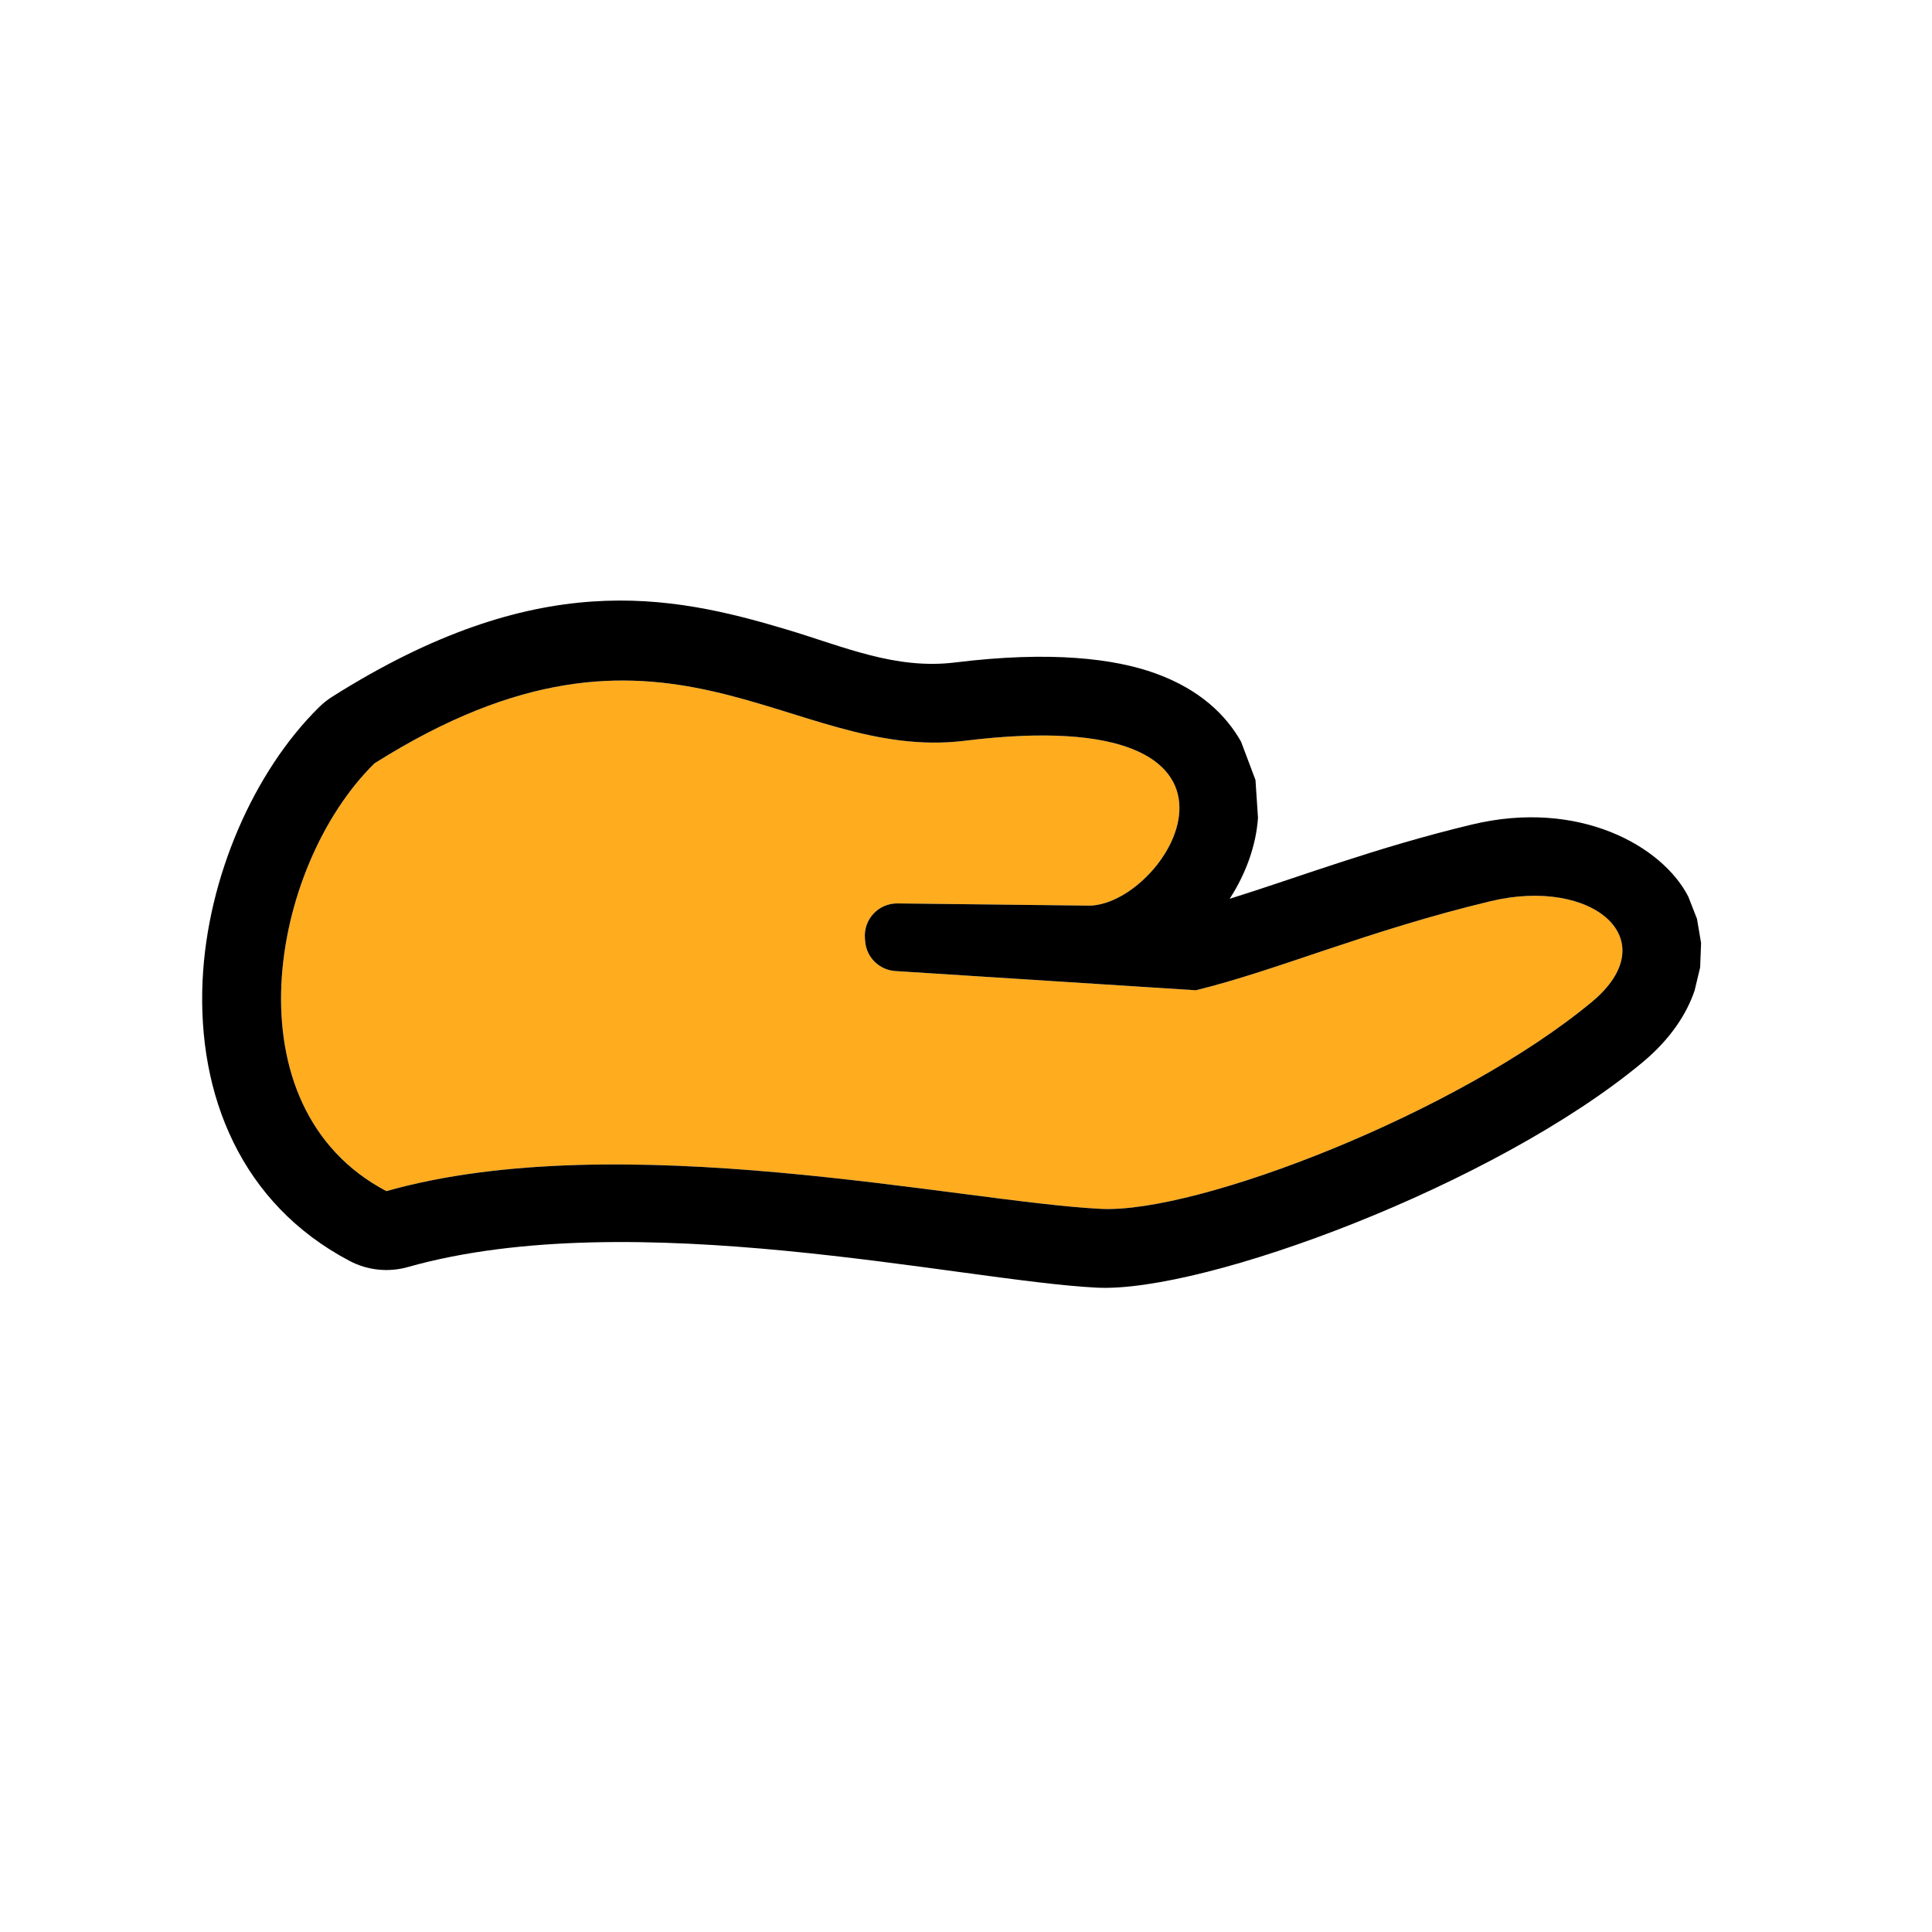
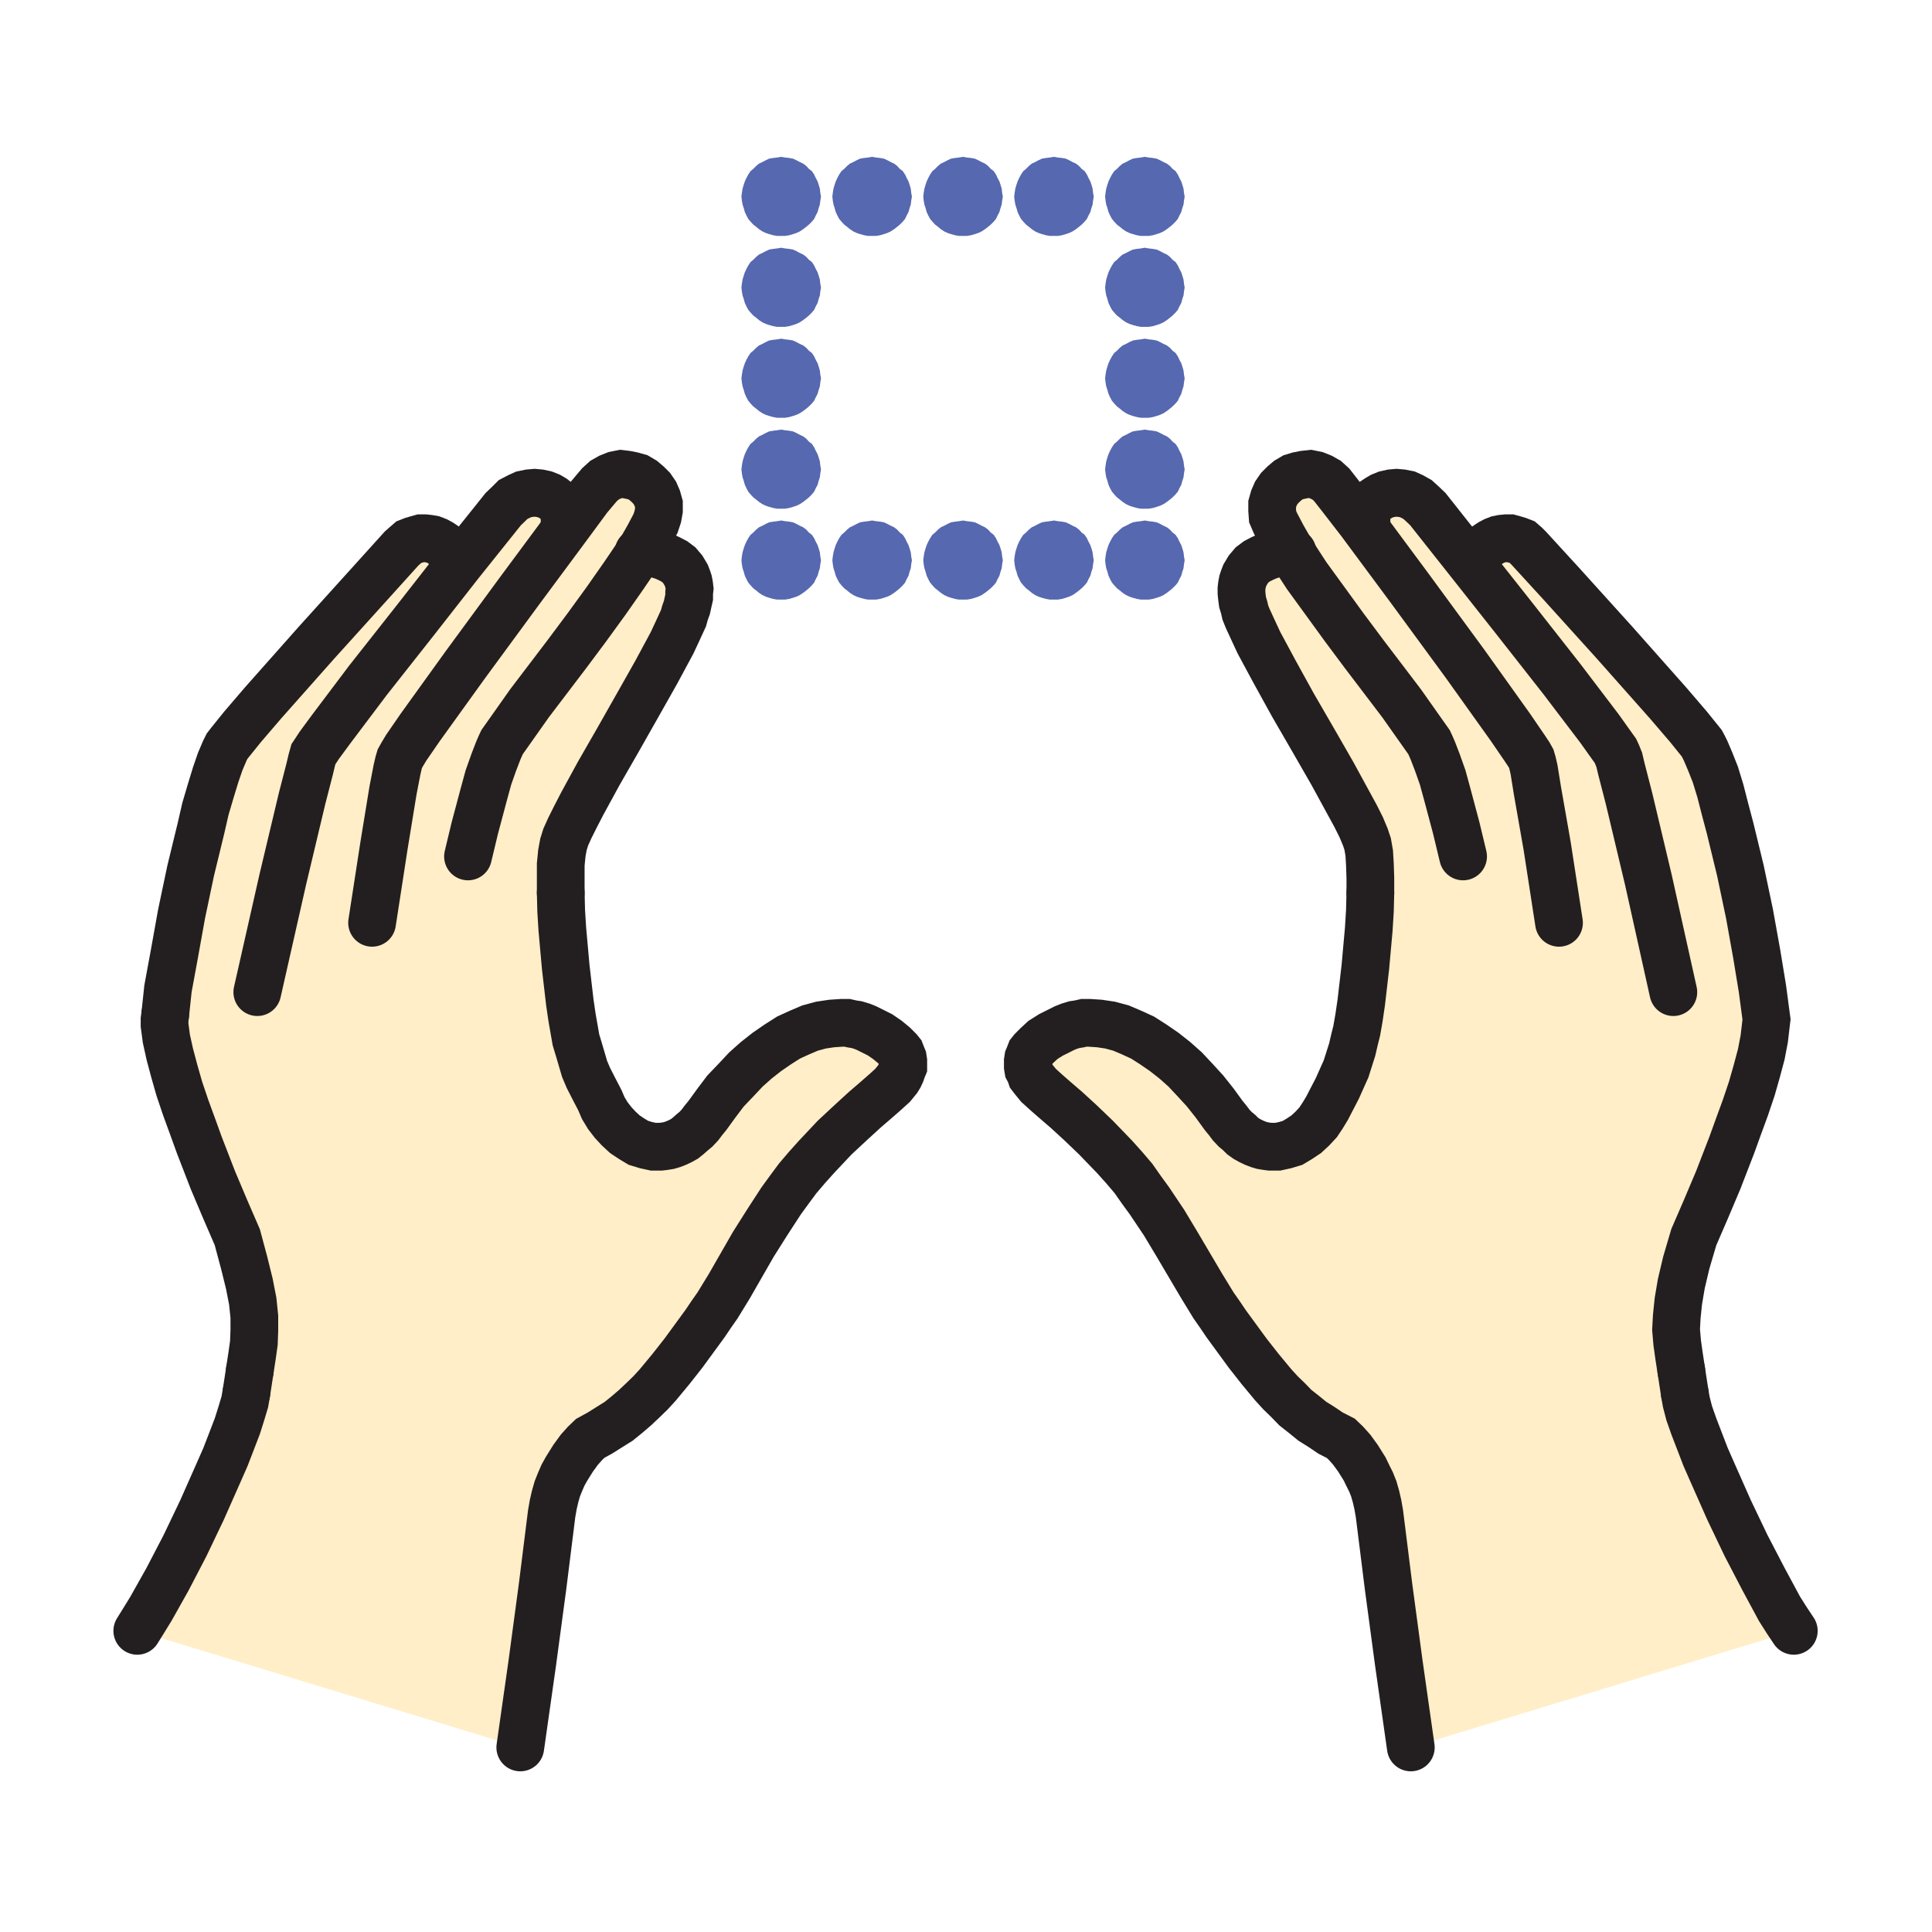
- <svg xmlns="http://www.w3.org/2000/svg" width="100%" height="100%" viewBox="0 0 500 500" version="1.1" xml:space="preserve" style="fill-rule:evenodd;clip-rule:evenodd;stroke-linejoin:round;stroke-miterlimit:2;">
-   <g transform="matrix(1,0,0,1,-14822,-1112.37)">
-     <g id="Want" transform="matrix(0.21125,0,0,0.21125,14822,1112.37)">
-       <rect x="0" y="0" width="2362.2" height="2362.2" style="fill:none;" />
-       <g transform="matrix(4.73373,0,0,4.73373,-213.486,-4.9365)">
-         <path d="M145.095,309.307C205.705,292.189 293.498,312.057 329.967,313.895C355.124,315.164 422.632,288.958 457.085,260.322C476.435,244.238 457.361,227.925 430.862,234.27C399.179,241.855 375.474,252.226 354.581,257.322C354.581,257.322 297.349,253.659 276.805,252.344C272.654,252.079 269.33,248.802 269.004,244.656C268.983,244.394 268.962,244.129 268.941,243.864C268.757,241.522 269.567,239.211 271.172,237.495C272.778,235.78 275.031,234.819 277.38,234.848C296.425,235.076 327.29,235.422 327.29,235.422C348.018,234.558 378.841,182.378 294.809,192.748C248.861,198.418 217.45,150.961 142.007,198.601C114.87,225.287 103.882,287.619 145.095,309.307Z" style="fill:rgb(255,172,31);" />
-         <path d="M363.334,233.652C380.974,228.152 401.048,220.414 426.108,214.414C453.71,207.805 475.336,219.97 482.033,233.099L484.277,238.845L485.337,245.087L485.095,251.415L483.65,257.436C481.641,263.308 477.581,269.834 470.135,276.023C431.986,307.732 356.794,335.691 328.939,334.286C293.762,332.513 209.107,312.444 150.644,328.955C145.608,330.378 140.218,329.812 135.587,327.375C107.465,312.576 96.177,284.415 97.524,254.897C98.749,228.07 110.863,200.593 127.691,184.044C128.73,183.023 129.874,182.116 131.106,181.338C183.882,148.011 218.208,154.808 248.771,163.983C263.476,168.397 276.843,174.393 292.308,172.485C316.994,169.438 333.55,171.476 344.155,175.323C355.694,179.509 362.402,186.128 366.283,192.985L370.014,202.9L370.667,212.691C370.184,219.771 367.573,227.112 363.334,233.652ZM145.095,309.307C205.705,292.189 293.498,312.057 329.967,313.895C355.124,315.164 422.632,288.958 457.085,260.322C476.435,244.238 457.361,227.925 430.862,234.27C399.179,241.855 375.474,252.226 354.581,257.322L276.805,252.344C272.654,252.079 269.33,248.802 269.004,244.656L268.941,243.864C268.757,241.522 269.567,239.211 271.172,237.495C272.778,235.78 275.031,234.819 277.38,234.848C296.425,235.076 327.29,235.422 327.29,235.422C348.018,234.558 378.841,182.378 294.809,192.748C248.861,198.418 217.45,150.961 142.007,198.601C114.87,225.287 103.882,287.619 145.095,309.307Z" />
-       </g>
-     </g>
-   </g>
+ <svg xmlns="http://www.w3.org/2000/svg" id="Layer_1" viewBox="0 0 850 850">
+   <path fill="#ffeec8" d="M646.4 247l3-.5.8-1.7.7-1.3 1-1.5 1-1.2 1.5-1 1.5-1 1.5-.8 1.8-.7 1.5-.3 2-.2h1.7l1.8.5 1.7.5 1.8.7 1.5 1.3 1.5 1.5 14.2 15.5 23.5 26 23.5 26.5 9 10.5 5.8 7.2.7 1.3 1 2 2 4.7 2.3 5.8 2.2 7.2 2 7.8 2.3 8.7 4.5 18.5 4 19 3.2 17.8 2.5 15.2 1.5 11.3.3 2.2-.3 2.5-.7 6-1.3 6.8-2 7.5-2.2 7.7-2.8 8.3-3 8.2-3 8.3-6 15.5-5.5 13-5.2 12-3.3 11.2-2.2 9.3-1.3 7.7-.7 6.8-.3 5.7.5 5.8.8 5.7 1 6.5 1.5 9.8.7 4 1.3 5 2 5.7 2.5 6.5 2.7 7 3.3 7.5 7 15.8 7.5 15.7 7.7 14.8 7 13 3.3 5.2 3 4.5-168.5 51.3-5.3-37.3-4.5-33.5-4-32-.7-4-.8-3.5-1-3.5-1.2-3-1.5-3-1.3-2.7-3-4.8-2.7-3.7-2.5-2.8-2.3-2.2-4.5-2.3-4-2.7-4-2.5-3.7-3-3.8-3-3.2-3.3-3.3-3.2-3.2-3.5-5.8-7-5.5-7-9.5-13-2.7-4-2.8-4-5.2-8.5-10.8-18.3-5.7-9.5-6.5-9.7-3.5-4.8-3.5-5-4-4.7-4.3-4.8-8.2-8.5-7-6.7-6-5.5-5-4.3-4-3.5-3.3-3-2.2-2.7-1-1.3-.5-1.5-.8-1.5-.2-1.2v-2.5l.2-1.3.5-1.2.5-1.3.8-1 2.2-2.2 2.5-2.3 3.5-2.2 4-2 2-1 2-.8 2.3-.7 2-.3 2.2-.5h2.3l4.5.3 4.7.7 4.8 1.3 4.7 2 4.8 2.2 4.7 3 4.8 3.3 4.7 3.7 4.5 4 4.5 4.8 4.3 4.7 4.2 5.3 4 5.5 1.8 2.2 1.5 2 1.7 1.8 1.8 1.5 1.5 1.5 1.7 1.2 1.8 1 1.7.8 1.8.7 1.7.5 1.8.3 1.5.2h3.5l3.2-.7 3.3-1 3-1.8 3-2 2.7-2.5 2.5-2.7 2-3 2-3.3 1.8-3.5 2.7-5.2 2-4.5 1.8-4 2.7-8.5 1-4.3 1-4 1-5.7 1-6.8 1.8-15.5 1.5-16.7.5-8 .2-8v-6.5l-.2-6-.3-5-.7-4-1-3-1.8-4.3-2.5-5-3-5.5-7.2-13.2-8.5-14.8-8.8-15.2-8-14.5-7-13-2.7-5.8-2.3-5-1-2.5-.5-2.2-.7-2.3-.3-2.2-.2-2V259l.2-1.7.3-1.5.5-1.5.5-1.3 1.5-2.5 1.7-2 2-1.5 2.3-1.2 2.2-1 2.3-.8 2.2-.5 4-.5h2.3l-4-7-3-5.7-1.3-3-.2-2.8v-2.7l.7-2.5 1-2.3 1.5-2.2 1.8-1.8 2-1.7 2.2-1.3 2.3-.7 2.5-.5 2.7-.3 2.5.5 2.5 1 2.3 1.3 2.2 2 4.3 5.5 8.5 11h2.5v-2l.2-2 .8-2 1-1.8 1.2-1.5 1.8-1.2 1.7-1 2-.8 2.3-.5 2.2-.2 2.3.2 2.5.5 2.2 1 2.3 1.3 2.2 2 2.3 2.2zM281.4 243h2.3l4 .5 2 .5 2.5.8 2.2 1 2.3 1.2 2 1.5 1.7 2 1.5 2.5.5 1.3.5 1.5.3 1.5.2 1.7-.2 1.8v2l-.5 2.2-.5 2.3-.8 2.2-.7 2.5-2.3 5-2.7 5.8-7 13-8.3 14.7-8.5 15-8.5 14.8-7.2 13.2-3 5.8-2.5 5-1.8 4-1 3.2-.7 3.8-.5 5v12.5l.2 8 .5 8 1.5 16.7 1.8 15.5 1 6.8 1 5.7.7 4 1.3 4.3 2.5 8.5 1.7 4 2.3 4.5 2.7 5.2 1.5 3.5 2 3.3 2.3 3 2.5 2.7 2.7 2.5 3 2 3 1.8 3.3 1 3.2.7h3.3l1.7-.2 1.8-.3 1.7-.5 1.8-.7 1.7-.8 1.8-1 1.5-1.2 1.7-1.5 1.8-1.5 1.7-1.8 1.5-2 1.8-2.2 4-5.5 4-5.3 4.5-4.7 4.5-4.8 4.5-4 4.7-3.7 4.8-3.3 4.7-3 4.8-2.2 4.7-2 4.8-1.3 4.7-.7 4.5-.3h2.3l2.2.5 2 .3 2.3.7 2 .8 2 1 4 2 3.2 2.2 2.8 2.3 2.2 2.2.8 1 .5 1.3.5 1.2.2 1.3v2.5l-.5 1.2-.5 1.5-.7 1.5-.8 1.3-2.2 2.7-3.3 3-4 3.5-5 4.3-6 5.5-7.2 6.7-8 8.5-4.3 4.8-4 4.7-3.7 5-3.5 4.8-6.3 9.7-6 9.5-10.5 18.3-5.2 8.5-2.8 4-2.7 4-9.5 13-5.5 7-5.8 7-3.2 3.5-3.3 3.2-3.5 3.3-3.5 3-3.7 3-4 2.5-4.3 2.7-4.2 2.3-2.3 2.2-2.5 2.8-2.7 3.7-3 4.8-1.5 2.7-1.3 3-1.2 3-1 3.5-.8 3.5-.7 4-4 32-4.5 33.5-5.3 37.3-168.5-51.3 2.8-4.5 3.2-5.2 7.3-13 7.7-14.8 7.5-15.7 7-15.8 3.3-7.5 2.7-7 2.5-6.5 1.8-5.7 1.5-5 .7-4 1.5-9.8 1-6.5.8-5.7.2-5.5v-6l-.7-6.8-1.5-7.7-2.3-9.3-3-11.2-5.2-12-5.5-13-6-15.5-3-8.3-3-8.2-2.8-8.3-2.2-7.7-2-7.5-1.5-6.8-.8-6v-2.5l.3-2.2 1.2-11.3 2.8-15.2 3.2-17.8 4-19 4.5-18.5 2-8.7 2.3-7.8 2.2-7.2 2-5.8 2-4.7 1-2 1-1.3 5.8-7.2 9-10.5 23.5-26.5 23.5-26 14-15.5 1.7-1.5 1.5-1.3 1.8-.7 1.7-.5 1.8-.5h1.7l1.8.2 1.7.3 1.8.7 1.5.8 1.5 1 1.2 1 1.3 1.2 1 1.5.7 1.3.8 1.7 2 1.5 19.2-24 2.3-2.2 2-2 2.5-1.3 2.2-1 2.5-.5 2.3-.2 2.2.2 2.3.5 2 .8 1.7 1 1.5 1.2 1.5 1.5 1 1.8.8 2 .2 2v2l1.8 1 8.7-11.8 4.8-5.7 2.2-2 2.3-1.3 2.5-1 2.5-.5 2.5.3 2.5.5 2.5.7 2.2 1.3 2 1.7 1.8 1.8 1.5 2.2 1 2.3.7 2.5v2.7l-.5 2.8-1 3-3 5.7z" />
+   <path fill="none" stroke="#231f20" stroke-width="21" stroke-linecap="round" stroke-miterlimit="10" d="M108.4 612.8l1.5-9.8M113.2 436.5l11.2-49.5 8.5-35.7 3.3-12.8 1-4.2.7-2.5 1-1.5 1.5-2.3 5.3-7.2 16.2-21.5 20.5-26 19.8-25.3 19.2-24 2.3-2.2 2-2 2.5-1.3 2.2-1 2.5-.5 2.3-.2 2.2.2 2.3.5 2 .8 1.7 1 1.5 1.2 1.5 1.5 1 1.8.8 2 .2 2v2" />
+   <path fill="none" stroke="#231f20" stroke-width="21" stroke-linecap="round" stroke-miterlimit="10" d="M163.7 406l5.2-33.7 4-24.5 1.8-9.3.7-3 .5-1.7 1-1.8 1.8-3 6.2-9 19.8-27.5 24-32.7 21.5-29 8.7-11.8 4.8-5.7 2.2-2 2.3-1.3 2.5-1 2.5-.5 2.5.3 2.5.5 2.5.7 2.2 1.3 2 1.7 1.8 1.8 1.5 2.2 1 2.3.7 2.5v2.7l-.5 2.8-1 3-3 5.7-4 7-7 10.3-7.7 11-8.5 11.7-8.8 11.8-16.5 21.7-6.7 9.5-5.3 7.5-.7 1.5-1 2.3-2 5.2-2.3 6.5-2 7.3-4 15-3 12.5M246.7 392.8l.2 8 .5 8 1.5 16.7 1.8 15.5 1 6.8 1 5.7.7 4 1.3 4.3 2.5 8.5 1.7 4 2.3 4.5 2.7 5.2 1.5 3.5 2 3.3 2.3 3 2.5 2.7 2.7 2.5 3 2 3 1.8 3.3 1 3.2.7h3.3l1.7-.2 1.8-.3 1.7-.5 1.8-.7 1.7-.8 1.8-1 1.5-1.2 1.7-1.5 1.8-1.5 1.7-1.8 1.5-2 1.8-2.2 4-5.5 4-5.3 4.5-4.7 4.5-4.8 4.5-4 4.7-3.7 4.8-3.3 4.7-3 4.8-2.2 4.7-2 4.8-1.3 4.7-.7 4.5-.3h2.3l2.2.5 2 .3 2.3.7 2 .8 2 1 4 2 3.2 2.2 2.8 2.3 2.2 2.2.8 1 .5 1.3.5 1.2.2 1.3v2.5l-.5 1.2-.5 1.5-.7 1.5-.8 1.3-2.2 2.7-3.3 3-4 3.5-5 4.3-6 5.5-7.2 6.7-8 8.5-4.3 4.8-4 4.7-3.7 5-3.5 4.8-6.3 9.7-6 9.5-10.5 18.3-5.2 8.5-2.8 4-2.7 4-9.5 13-5.5 7-5.8 7-3.2 3.5-3.3 3.2-3.5 3.3-3.5 3-3.7 3-4 2.5-4.3 2.7-4.2 2.3-2.3 2.2-2.5 2.8-2.7 3.7-3 4.8-1.5 2.7-1.3 3-1.2 3-1 3.5-.8 3.5-.7 4-4 32-4.5 33.5-5.3 37.3" />
+   <path fill="none" stroke="#231f20" stroke-width="21" stroke-linecap="round" stroke-miterlimit="10" d="M280.9 243h2.8l4 .5 2 .5 2.5.8 2.2 1 2.3 1.2 2 1.5 1.7 2 1.5 2.5.5 1.3.5 1.5.3 1.5.2 1.7-.2 1.8v2l-.5 2.2-.5 2.3-.8 2.2-.7 2.5-2.3 5-2.7 5.8-7 13-8.3 14.7-8.5 15-8.5 14.8-7.2 13.2-3 5.8-2.5 5-1.8 4-1 3.2-.7 3.8-.5 5v12.5M72.7 446.3l1.2-11.3 2.8-15.2 3.2-17.8 4-19 4.5-18.5 2-8.7 2.3-7.8 2.2-7.2 2-5.8 2-4.7 1-2 1-1.3 5.8-7.2 9-10.5 23.5-26.5 23.5-26 14-15.5 1.7-1.5 1.5-1.3 1.8-.7 1.7-.5 1.8-.5h1.7l1.8.2 1.7.3 1.8.7 1.5.8 1.5 1 1.2 1 1.3 1.2 1 1.5.7 1.3.8 1.7" />
+   <path fill="none" stroke="#231f20" stroke-width="21" stroke-linecap="round" stroke-miterlimit="10" d="M109.9 603l1-6.5.8-5.7.2-5.5v-6l-.7-6.8-1.5-7.7-2.3-9.3-3-11.2-5.2-12-5.5-13-6-15.5-3-8.3-3-8.2-2.8-8.3-2.2-7.7-2-7.5-1.5-6.8-.8-6v-2.5l.3-2.2M60.4 717.5l2.8-4.5 3.2-5.2 7.3-13 7.7-14.8 7.5-15.7 7-15.8 3.3-7.5 2.7-7 2.5-6.5 1.8-5.7 1.5-5 .7-4M741.2 612.8l-1.5-9.8M736.2 436.5l-11-49.5-8.5-35.7-3.3-12.8-1-4.2-1-2.5-.7-1.5-1.8-2.5-5.2-7.3-16.5-21.7-20.8-26.5-20-25.3-18.2-23-2.3-2.2-2.2-2-2.3-1.3-2.2-1-2.5-.5-2.3-.2-2.2.2-2.3.5-2 .8-1.7 1-1.8 1.2-1.2 1.5-1 1.8-.8 2-.2 2v2" />
+   <path fill="none" stroke="#231f20" stroke-width="21" stroke-linecap="round" stroke-miterlimit="10" d="M685.9 406l-5.2-33.7-4.3-24.5-1.5-9.3-.7-3-.5-1.7-1-1.8-2-3-6.3-9.2-20-28-24.2-33-21.5-29-8.5-11-4.3-5.5-2.2-2-2.3-1.3-2.5-1-2.5-.5-2.7.3-2.5.5-2.3.7-2.2 1.3-2 1.7-1.8 1.8-1.5 2.2-1 2.3-.7 2.5v2.7l.2 2.8 1.3 3 3 5.7 4 7 6.7 10.3 8 11 8.5 11.7 8.8 11.8 16.5 21.7 6.7 9.5 5.3 7.5.7 1.5 1 2.3 2 5.2 2.3 6.5 2 7.3 4 15 3 12.5M602.9 392.8l-.2 8-.5 8-1.5 16.7-1.8 15.5-1 6.8-1 5.7-1 4-1 4.3-2.7 8.5-1.8 4-2 4.5-2.7 5.2-1.8 3.5-2 3.3-2 3-2.5 2.7-2.7 2.5-3 2-3 1.8-3.3 1-3.2.7h-3.5l-1.5-.2-1.8-.3-1.7-.5-1.8-.7-1.7-.8-1.8-1-1.7-1.2-1.5-1.5-1.8-1.5-1.7-1.8-1.5-2-1.8-2.2-4-5.5-4.2-5.3-4.3-4.7-4.5-4.8-4.5-4-4.7-3.7-4.8-3.3-4.7-3-4.8-2.2-4.7-2-4.8-1.3-4.7-.7-4.5-.3h-2.3l-2.2.5-2 .3-2.3.7-2 .8-2 1-4 2-3.5 2.2-2.5 2.3-2.2 2.2-.8 1-.5 1.3-.5 1.2-.2 1.3v2.5l.2 1.2.8 1.5.5 1.5 1 1.3 2.2 2.7 3.3 3 4 3.5 5 4.3 6 5.5 7 6.7 8.2 8.5 4.3 4.8 4 4.7 3.5 5 3.5 4.8 6.5 9.7 5.7 9.5 10.8 18.3 5.2 8.5 2.8 4 2.7 4 9.5 13 5.5 7 5.8 7 3.2 3.5 3.3 3.2 3.2 3.3 3.8 3 3.7 3 4 2.5 4 2.7 4.5 2.3 2.3 2.2 2.5 2.8 2.7 3.7 3 4.8 1.3 2.7 1.5 3 1.2 3 1 3.5.8 3.5.7 4 4 32 4.5 33.5 5.3 37.3" />
+   <path fill="none" stroke="#231f20" stroke-width="21" stroke-linecap="round" stroke-miterlimit="10" d="M568.7 243h-2.8l-4 .5-2.2.5-2.3.8-2.2 1-2.3 1.2-2 1.5-1.7 2-1.5 2.5-.5 1.3-.5 1.5-.3 1.5-.2 1.7v1.8l.2 2 .3 2.2.7 2.3.5 2.2 1 2.5 2.3 5 2.7 5.8 7 13 8 14.5 8.8 15.2 8.5 14.8 7.2 13.2 3 5.5 2.5 5 1.8 4.3 1 3 .7 4 .3 5 .2 6v6.5M776.9 446.3l-1.5-11.3-2.5-15.2-3.2-17.8-4-19-4.5-18.5-2.3-8.7-2-7.8-2.2-7.2-2.3-5.8-2-4.7-1-2-.7-1.3-5.8-7.2-9-10.5-23.5-26.5-23.5-26-14.2-15.5-1.5-1.5-1.5-1.3-1.8-.7-1.7-.5-1.8-.5h-1.7l-2 .2-1.5.3-1.8.7-1.5.8-1.5 1-1.5 1-1 1.2-1 1.5-.7 1.3-.8 1.7M739.7 603l-1-6.5-.8-5.7-.5-5.8.3-5.7.7-6.8 1.3-7.7 2.2-9.3 3.3-11.2 5.2-12 5.5-13 6-15.5 3-8.3 3-8.2 2.8-8.3 2.2-7.7 2-7.5 1.3-6.8.7-6 .3-2.5-.3-2.2M789.2 717.5l-3-4.5-3.3-5.2-7-13-7.7-14.8-7.5-15.7-7-15.8-3.3-7.5-2.7-7-2.5-6.5-2-5.7-1.3-5-.7-4" />
+   <path fill="#5668af" d="M361.2 206.5l-.3-1.7-.2-1.8-.5-1.7-.5-1.5-.8-1.5-.7-1.5-1-1.5-1.3-1-1.2-1.3-1.3-1-1.5-.7-1.5-.8-1.5-.7-1.7-.3-1.8-.2-1.7-.3-1.8.3-1.7.2-1.8.3-1.5.7-1.5.8-1.5.7-1.2 1-1.3 1.3-1.2 1-1 1.5-.8 1.5-.7 1.5-.5 1.5-.5 1.7-.3 1.8-.2 1.7.2 1.8.3 1.7.5 1.5.5 1.8.7 1.5.8 1.5 1 1.2 1.2 1.3 1.3 1 1.2 1 1.5 1 1.5.7 1.5.5 1.8.5 1.7.3h3.5l1.8-.3 1.7-.5 1.5-.5 1.5-.7 1.5-1 1.3-1 1.2-1 1.3-1.3 1-1.2.7-1.5.8-1.5.5-1.8.5-1.5.2-1.7zM361.2 166.5l-.3-1.7-.2-1.8-.5-1.7-.5-1.5-.8-1.5-.7-1.5-1-1.5-1.3-1-1.2-1.3-1.3-1-1.5-.7-1.5-.8-1.5-.7-1.7-.3-1.8-.2-1.7-.3-1.8.3-1.7.2-1.8.3-1.5.7-1.5.8-1.5.7-1.2 1-1.3 1.3-1.2 1-1 1.5-.8 1.5-.7 1.5-.5 1.5-.5 1.7-.3 1.8-.2 1.7.2 1.8.3 1.7.5 1.5.5 1.8.7 1.5.8 1.5 1 1.2 1.2 1.3 1.3 1 1.2 1 1.5 1 1.5.7 1.5.5 1.8.5 1.7.3h3.5l1.8-.3 1.7-.5 1.5-.5 1.5-.7 1.5-1 1.3-1 1.2-1 1.3-1.3 1-1.2.7-1.5.8-1.5.5-1.8.5-1.5.2-1.7zM361.2 126.5l-.3-1.7-.2-1.8-.5-1.7-.5-1.5-.8-1.5-.7-1.5-1-1.5-1.3-1-1.2-1.3-1.3-1-1.5-.7-1.5-.8-1.5-.7-1.7-.3-1.8-.2-1.7-.3-1.8.3-1.7.2-1.8.3-1.5.7-1.5.8-1.5.7-1.2 1-1.3 1.3-1.2 1-1 1.5-.8 1.5-.7 1.5-.5 1.5-.5 1.7-.3 1.8-.2 1.7.2 1.8.3 1.7.5 1.5.5 1.8.7 1.5.8 1.5 1 1.2 1.2 1.3 1.3 1 1.2 1 1.5 1 1.5.7 1.5.5 1.8.5 1.7.3h3.5l1.8-.3 1.7-.5 1.5-.5 1.5-.7 1.5-1 1.3-1 1.2-1 1.3-1.3 1-1.2.7-1.5.8-1.5.5-1.8.5-1.5.2-1.7zM383.7 103.8h1.7l1.8-.3 1.7-.5 1.5-.5 1.5-.7 1.5-1 1.3-1 1.2-1 1.3-1.3 1-1.2.7-1.5.8-1.5.5-1.8.5-1.5.2-1.7.3-1.8-.3-1.7-.2-1.8-.5-1.7-.5-1.5-.8-1.5-.7-1.5-1-1.5-1.3-1-1.2-1.3-1.3-1-1.5-.7-1.5-.8-1.5-.7-1.7-.3-1.8-.2-1.7-.3-1.8.3-1.7.2-1.8.3-1.5.7-1.5.8-1.5.7-1.2 1-1.3 1.3-1.2 1-1 1.5-.8 1.5-.7 1.5-.5 1.5-.5 1.7-.3 1.8-.2 1.7.2 1.8.3 1.7.5 1.5.5 1.8.7 1.5.8 1.5 1 1.2 1.2 1.3 1.3 1 1.2 1 1.5 1 1.5.7 1.5.5 1.8.5 1.7.3zM423.7 103.8h1.7l1.8-.3 1.7-.5 1.5-.5 1.5-.7 1.5-1 1.3-1 1.2-1 1.3-1.3 1-1.2.7-1.5.8-1.5.5-1.8.5-1.5.2-1.7.3-1.8-.3-1.7-.2-1.8-.5-1.7-.5-1.5-.8-1.5-.7-1.5-1-1.5-1.3-1-1.2-1.3-1.3-1-1.5-.7-1.5-.8-1.5-.7-1.7-.3-1.8-.2-1.7-.3-1.8.3-1.7.2-1.8.3-1.5.7-1.5.8-1.5.7-1.2 1-1.3 1.3-1.2 1-1 1.5-.8 1.5-.7 1.5-.5 1.5-.5 1.7-.3 1.8-.2 1.7.2 1.8.3 1.7.5 1.5.5 1.8.7 1.5.8 1.5 1 1.2 1.2 1.3 1.3 1 1.2 1 1.5 1 1.5.7 1.5.5 1.8.5 1.7.3zM463.7 103.8h1.7l1.8-.3 1.7-.5 1.5-.5 1.5-.7 1.5-1 1.3-1 1.2-1 1.3-1.3 1-1.2.7-1.5.8-1.5.5-1.8.5-1.5.2-1.7.3-1.8-.3-1.7-.2-1.8-.5-1.7-.5-1.5-.8-1.5-.7-1.5-1-1.5-1.3-1-1.2-1.3-1.3-1-1.5-.7-1.5-.8-1.5-.7-1.7-.3-1.8-.2-1.7-.3-1.8.3-1.7.2-1.8.3-1.5.7-1.5.8-1.5.7-1.2 1-1.3 1.3-1.2 1-1 1.5-.8 1.5-.7 1.5-.5 1.5-.5 1.7-.3 1.8-.2 1.7.2 1.8.3 1.7.5 1.5.5 1.8.7 1.5.8 1.5 1 1.2 1.2 1.3 1.3 1 1.2 1 1.5 1 1.5.7 1.5.5 1.8.5 1.7.3zM486.2 126.5l.2 1.8.3 1.7.5 1.5.5 1.8.7 1.5.8 1.5 1 1.2 1.2 1.3 1.3 1 1.2 1 1.5 1 1.5.7 1.5.5 1.8.5 1.7.3h3.5l1.8-.3 1.7-.5 1.5-.5 1.5-.7 1.5-1 1.3-1 1.2-1 1.3-1.3 1-1.2.7-1.5.8-1.5.5-1.8.5-1.5.2-1.7.3-1.8-.3-1.7-.2-1.8-.5-1.7-.5-1.5-.8-1.5-.7-1.5-1-1.5-1.3-1-1.2-1.3-1.3-1-1.5-.7-1.5-.8-1.5-.7-1.7-.3-1.8-.2-1.7-.3-1.8.3-1.7.2-1.8.3-1.5.7-1.5.8-1.5.7-1.2 1-1.3 1.3-1.2 1-1 1.5-.8 1.5-.7 1.5-.5 1.5-.5 1.7-.3 1.8zM486.2 166.5l.2 1.8.3 1.7.5 1.5.5 1.8.7 1.5.8 1.5 1 1.2 1.2 1.3 1.3 1 1.2 1 1.5 1 1.5.7 1.5.5 1.8.5 1.7.3h3.5l1.8-.3 1.7-.5 1.5-.5 1.5-.7 1.5-1 1.3-1 1.2-1 1.3-1.3 1-1.2.7-1.5.8-1.5.5-1.8.5-1.5.2-1.7.3-1.8-.3-1.7-.2-1.8-.5-1.7-.5-1.5-.8-1.5-.7-1.5-1-1.5-1.3-1-1.2-1.3-1.3-1-1.5-.7-1.5-.8-1.5-.7-1.7-.3-1.8-.2-1.7-.3-1.8.3-1.7.2-1.8.3-1.5.7-1.5.8-1.5.7-1.2 1-1.3 1.3-1.2 1-1 1.5-.8 1.5-.7 1.5-.5 1.5-.5 1.7-.3 1.8zM486.2 206.5l.2 1.8.3 1.7.5 1.5.5 1.8.7 1.5.8 1.5 1 1.2 1.2 1.3 1.3 1 1.2 1 1.5 1 1.5.7 1.5.5 1.8.5 1.7.3h3.5l1.8-.3 1.7-.5 1.5-.5 1.5-.7 1.5-1 1.3-1 1.2-1 1.3-1.3 1-1.2.7-1.5.8-1.5.5-1.8.5-1.5.2-1.7.3-1.8-.3-1.7-.2-1.8-.5-1.7-.5-1.5-.8-1.5-.7-1.5-1-1.5-1.3-1-1.2-1.3-1.3-1-1.5-.7-1.5-.8-1.5-.7-1.7-.3-1.8-.2-1.7-.3-1.8.3-1.7.2-1.8.3-1.5.7-1.5.8-1.5.7-1.2 1-1.3 1.3-1.2 1-1 1.5-.8 1.5-.7 1.5-.5 1.5-.5 1.7-.3 1.8zM463.7 229l-1.8.3-1.7.2-1.8.3-1.5.7-1.5.8-1.5.7-1.2 1-1.3 1.3-1.2 1-1 1.5-.8 1.5-.7 1.5-.5 1.5-.5 1.7-.3 1.8-.2 1.7.2 1.8.3 1.7.5 1.5.5 1.8.7 1.5.8 1.5 1 1.2 1.2 1.3 1.3 1 1.2 1 1.5 1 1.5.7 1.5.5 1.8.5 1.7.3h3.5l1.8-.3 1.7-.5 1.5-.5 1.5-.7 1.5-1 1.3-1 1.2-1 1.3-1.3 1-1.2.7-1.5.8-1.5.5-1.8.5-1.5.2-1.7.3-1.8-.3-1.7-.2-1.8-.5-1.7-.5-1.5-.8-1.5-.7-1.5-1-1.5-1.3-1-1.2-1.3-1.3-1-1.5-.7-1.5-.8-1.5-.7-1.7-.3-1.8-.2zM423.7 229l-1.8.3-1.7.2-1.8.3-1.5.7-1.5.8-1.5.7-1.2 1-1.3 1.3-1.2 1-1 1.5-.8 1.5-.7 1.5-.5 1.5-.5 1.7-.3 1.8-.2 1.7.2 1.8.3 1.7.5 1.5.5 1.8.7 1.5.8 1.5 1 1.2 1.2 1.3 1.3 1 1.2 1 1.5 1 1.5.7 1.5.5 1.8.5 1.7.3h3.5l1.8-.3 1.7-.5 1.5-.5 1.5-.7 1.5-1 1.3-1 1.2-1 1.3-1.3 1-1.2.7-1.5.8-1.5.5-1.8.5-1.5.2-1.7.3-1.8-.3-1.7-.2-1.8-.5-1.7-.5-1.5-.8-1.5-.7-1.5-1-1.5-1.3-1-1.2-1.3-1.3-1-1.5-.7-1.5-.8-1.5-.7-1.7-.3-1.8-.2zM383.7 229l-1.8.3-1.7.2-1.8.3-1.5.7-1.5.8-1.5.7-1.2 1-1.3 1.3-1.2 1-1 1.5-.8 1.5-.7 1.5-.5 1.5-.5 1.7-.3 1.8-.2 1.7.2 1.8.3 1.7.5 1.5.5 1.8.7 1.5.8 1.5 1 1.2 1.2 1.3 1.3 1 1.2 1 1.5 1 1.5.7 1.5.5 1.8.5 1.7.3h3.5l1.8-.3 1.7-.5 1.5-.5 1.5-.7 1.5-1 1.3-1 1.2-1 1.3-1.3 1-1.2.7-1.5.8-1.5.5-1.8.5-1.5.2-1.7.3-1.8-.3-1.7-.2-1.8-.5-1.7-.5-1.5-.8-1.5-.7-1.5-1-1.5-1.3-1-1.2-1.3-1.3-1-1.5-.7-1.5-.8-1.5-.7-1.7-.3-1.8-.2zM343.7 103.8h1.7l1.8-.3 1.7-.5 1.5-.5 1.5-.7 1.5-1 1.3-1 1.2-1 1.3-1.3 1-1.2.7-1.5.8-1.5.5-1.8.5-1.5.2-1.7.3-1.8-.3-1.7-.2-1.8-.5-1.7-.5-1.5-.8-1.5-.7-1.5-1-1.5-1.3-1-1.2-1.3-1.3-1-1.5-.7-1.5-.8-1.5-.7-1.7-.3-1.8-.2-1.7-.3-1.8.3-1.7.2-1.8.3-1.5.7-1.5.8-1.5.7-1.2 1-1.3 1.3-1.2 1-1 1.5-.8 1.5-.7 1.5-.5 1.5-.5 1.7-.3 1.8-.2 1.7.2 1.8.3 1.7.5 1.5.5 1.8.7 1.5.8 1.5 1 1.2 1.2 1.3 1.3 1 1.2 1 1.5 1 1.5.7 1.5.5 1.8.5 1.7.3zM486.2 86.5l.2 1.8.3 1.7.5 1.5.5 1.8.7 1.5.8 1.5 1 1.2 1.2 1.3 1.3 1 1.2 1 1.5 1 1.5.7 1.5.5 1.8.5 1.7.3h3.5l1.8-.3 1.7-.5 1.5-.5 1.5-.7 1.5-1 1.3-1 1.2-1 1.3-1.3 1-1.2.7-1.5.8-1.5.5-1.8.5-1.5.2-1.7.3-1.8-.3-1.7-.2-1.8-.5-1.7-.5-1.5-.8-1.5-.7-1.5-1-1.5-1.3-1-1.2-1.3-1.3-1-1.5-.7-1.5-.8-1.5-.7-1.7-.3-1.8-.2-1.7-.3-1.8.3-1.7.2-1.8.3-1.5.7-1.5.8-1.5.7-1.2 1-1.3 1.3-1.2 1-1 1.5-.8 1.5-.7 1.5-.5 1.5-.5 1.7-.3 1.8zM503.7 229l-1.8.3-1.7.2-1.8.3-1.5.7-1.5.8-1.5.7-1.2 1-1.3 1.3-1.2 1-1 1.5-.8 1.5-.7 1.5-.5 1.5-.5 1.7-.3 1.8-.2 1.7.2 1.8.3 1.7.5 1.5.5 1.8.7 1.5.8 1.5 1 1.2 1.2 1.3 1.3 1 1.2 1 1.5 1 1.5.7 1.5.5 1.8.5 1.7.3h3.5l1.8-.3 1.7-.5 1.5-.5 1.5-.7 1.5-1 1.3-1 1.2-1 1.3-1.3 1-1.2.7-1.5.8-1.5.5-1.8.5-1.5.2-1.7.3-1.8-.3-1.7-.2-1.8-.5-1.7-.5-1.5-.8-1.5-.7-1.5-1-1.5-1.3-1-1.2-1.3-1.3-1-1.5-.7-1.5-.8-1.5-.7-1.7-.3-1.8-.2zM361.2 246.5l-.3-1.7-.2-1.8-.5-1.7-.5-1.5-.8-1.5-.7-1.5-1-1.5-1.3-1-1.2-1.3-1.3-1-1.5-.7-1.5-.8-1.5-.7-1.7-.3-1.8-.2-1.7-.3-1.8.3-1.7.2-1.8.3-1.5.7-1.5.8-1.5.7-1.2 1-1.3 1.3-1.2 1-1 1.5-.8 1.5-.7 1.5-.5 1.5-.5 1.7-.3 1.8-.2 1.7.2 1.8.3 1.7.5 1.5.5 1.8.7 1.5.8 1.5 1 1.2 1.2 1.3 1.3 1 1.2 1 1.5 1 1.5.7 1.5.5 1.8.5 1.7.3h3.5l1.8-.3 1.7-.5 1.5-.5 1.5-.7 1.5-1 1.3-1 1.2-1 1.3-1.3 1-1.2.7-1.5.8-1.5.5-1.8.5-1.5.2-1.7z" />
</svg>
